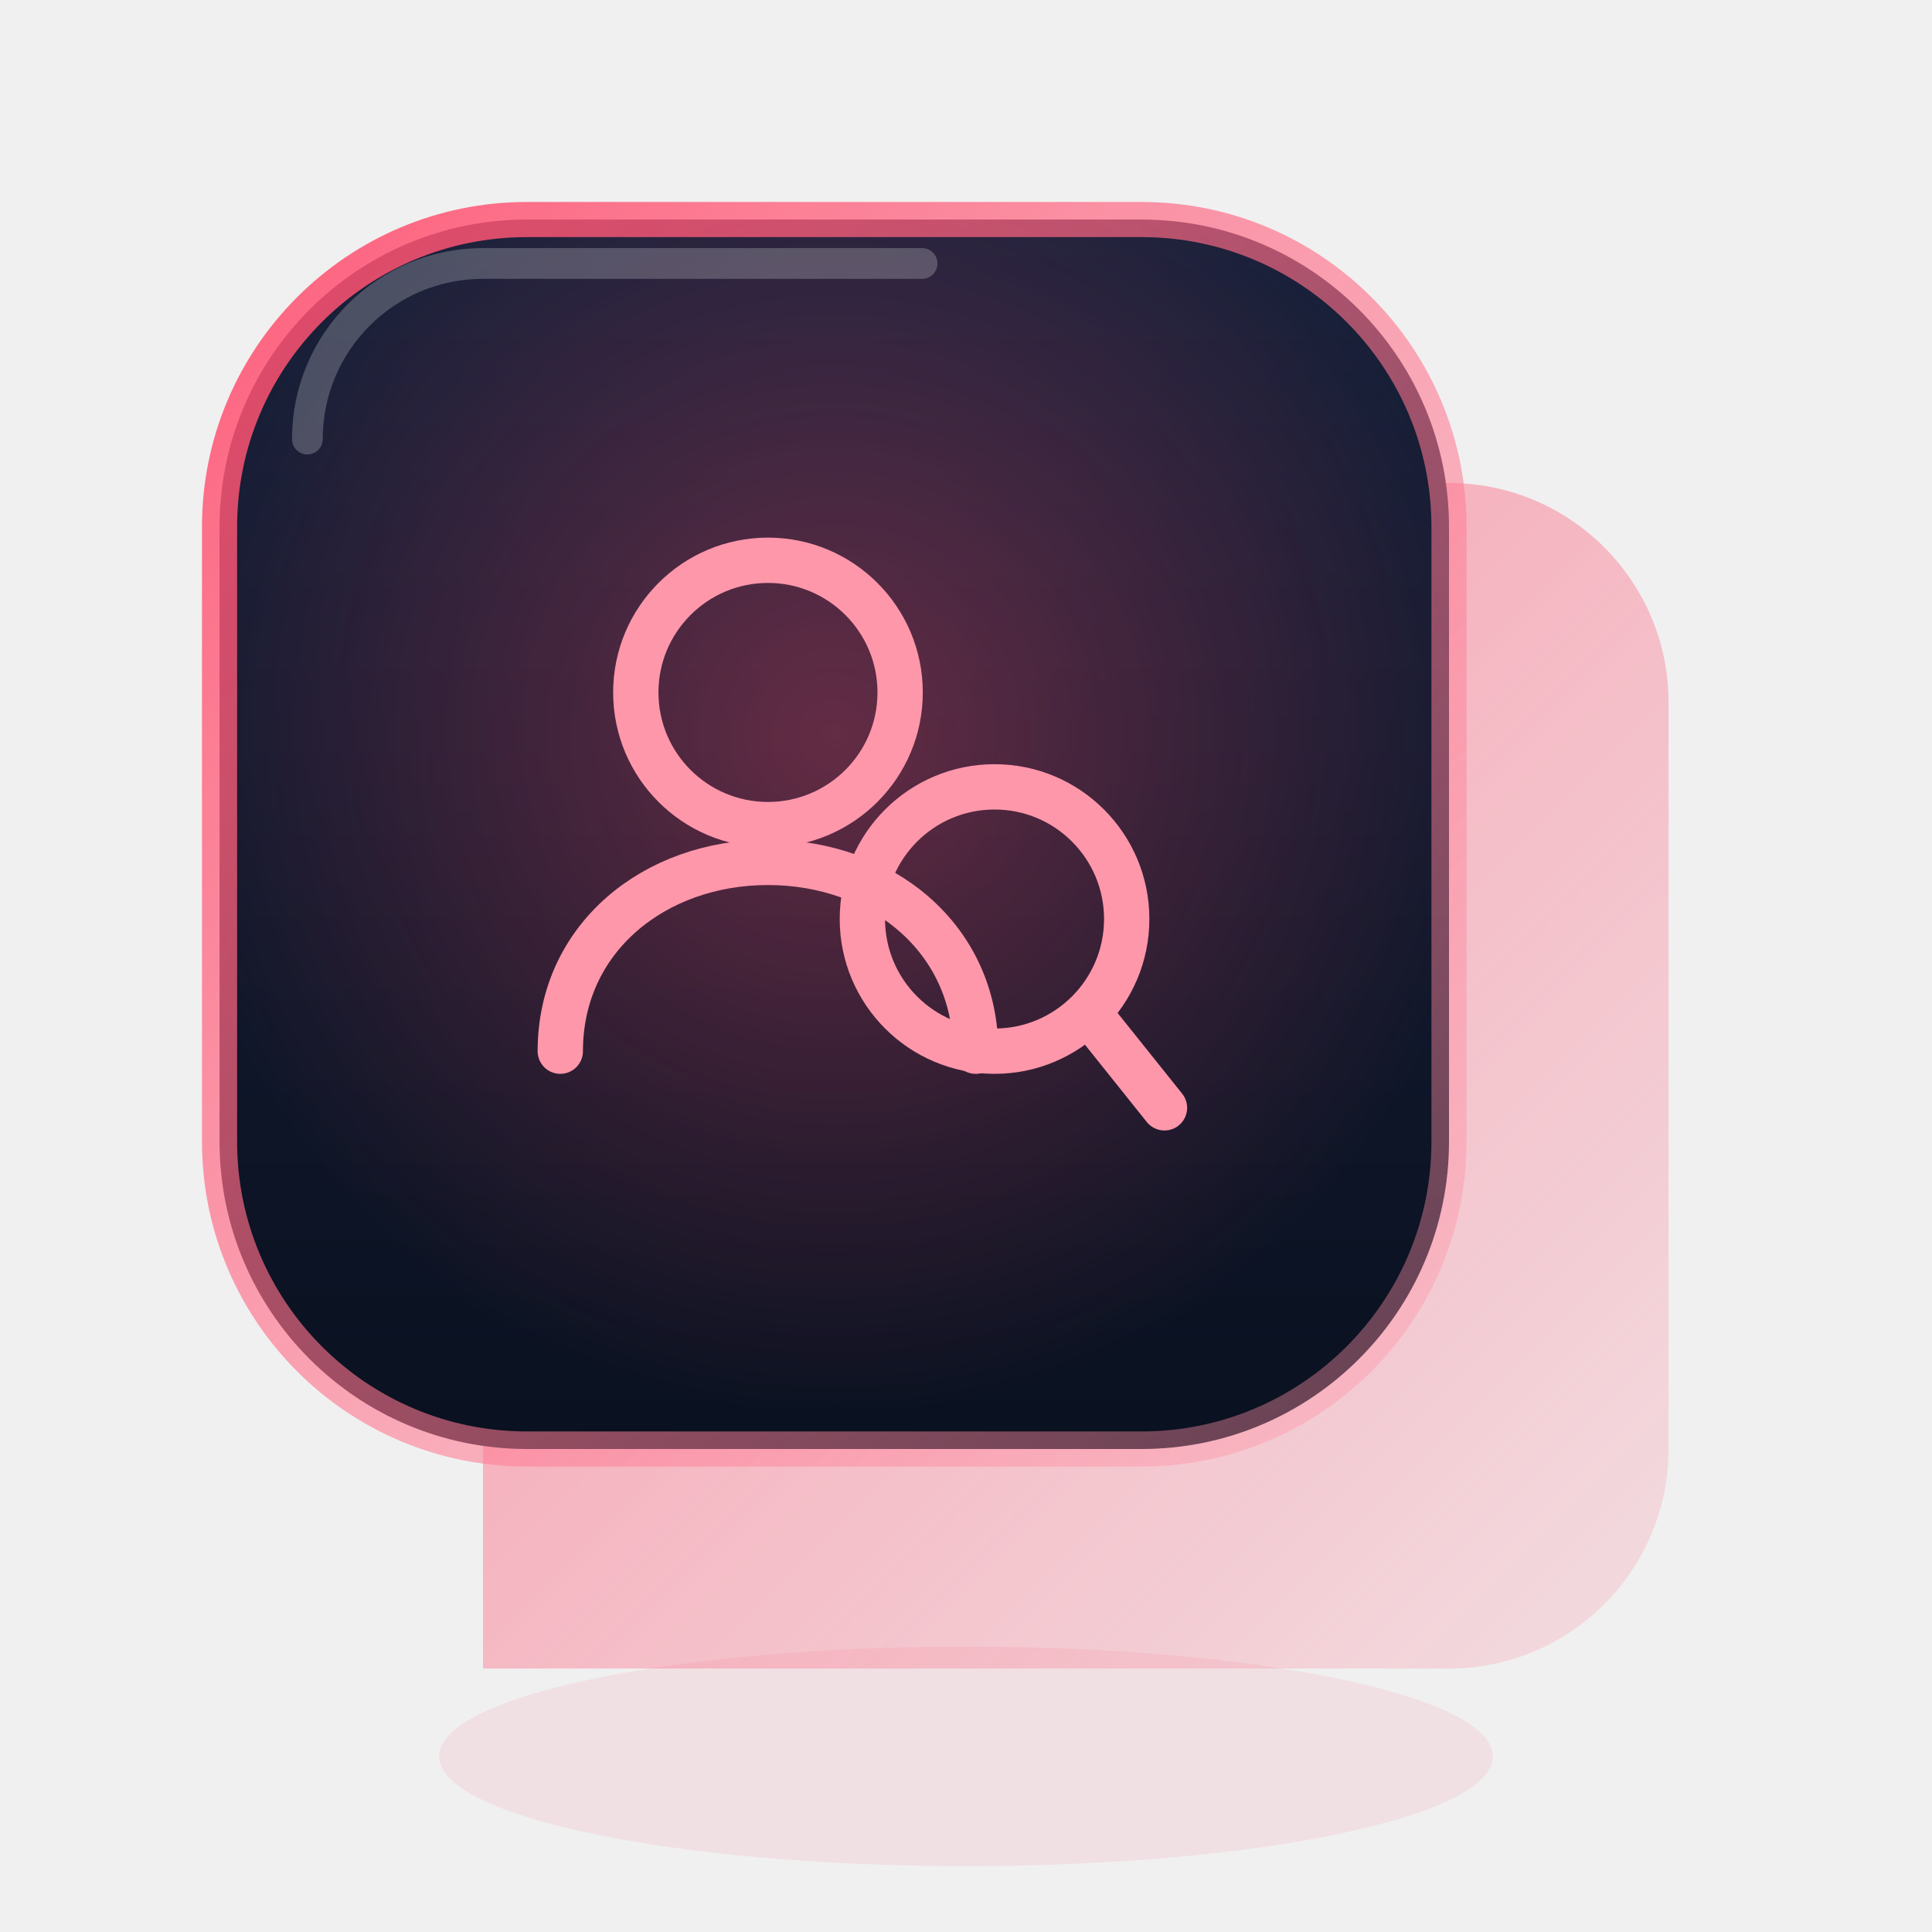
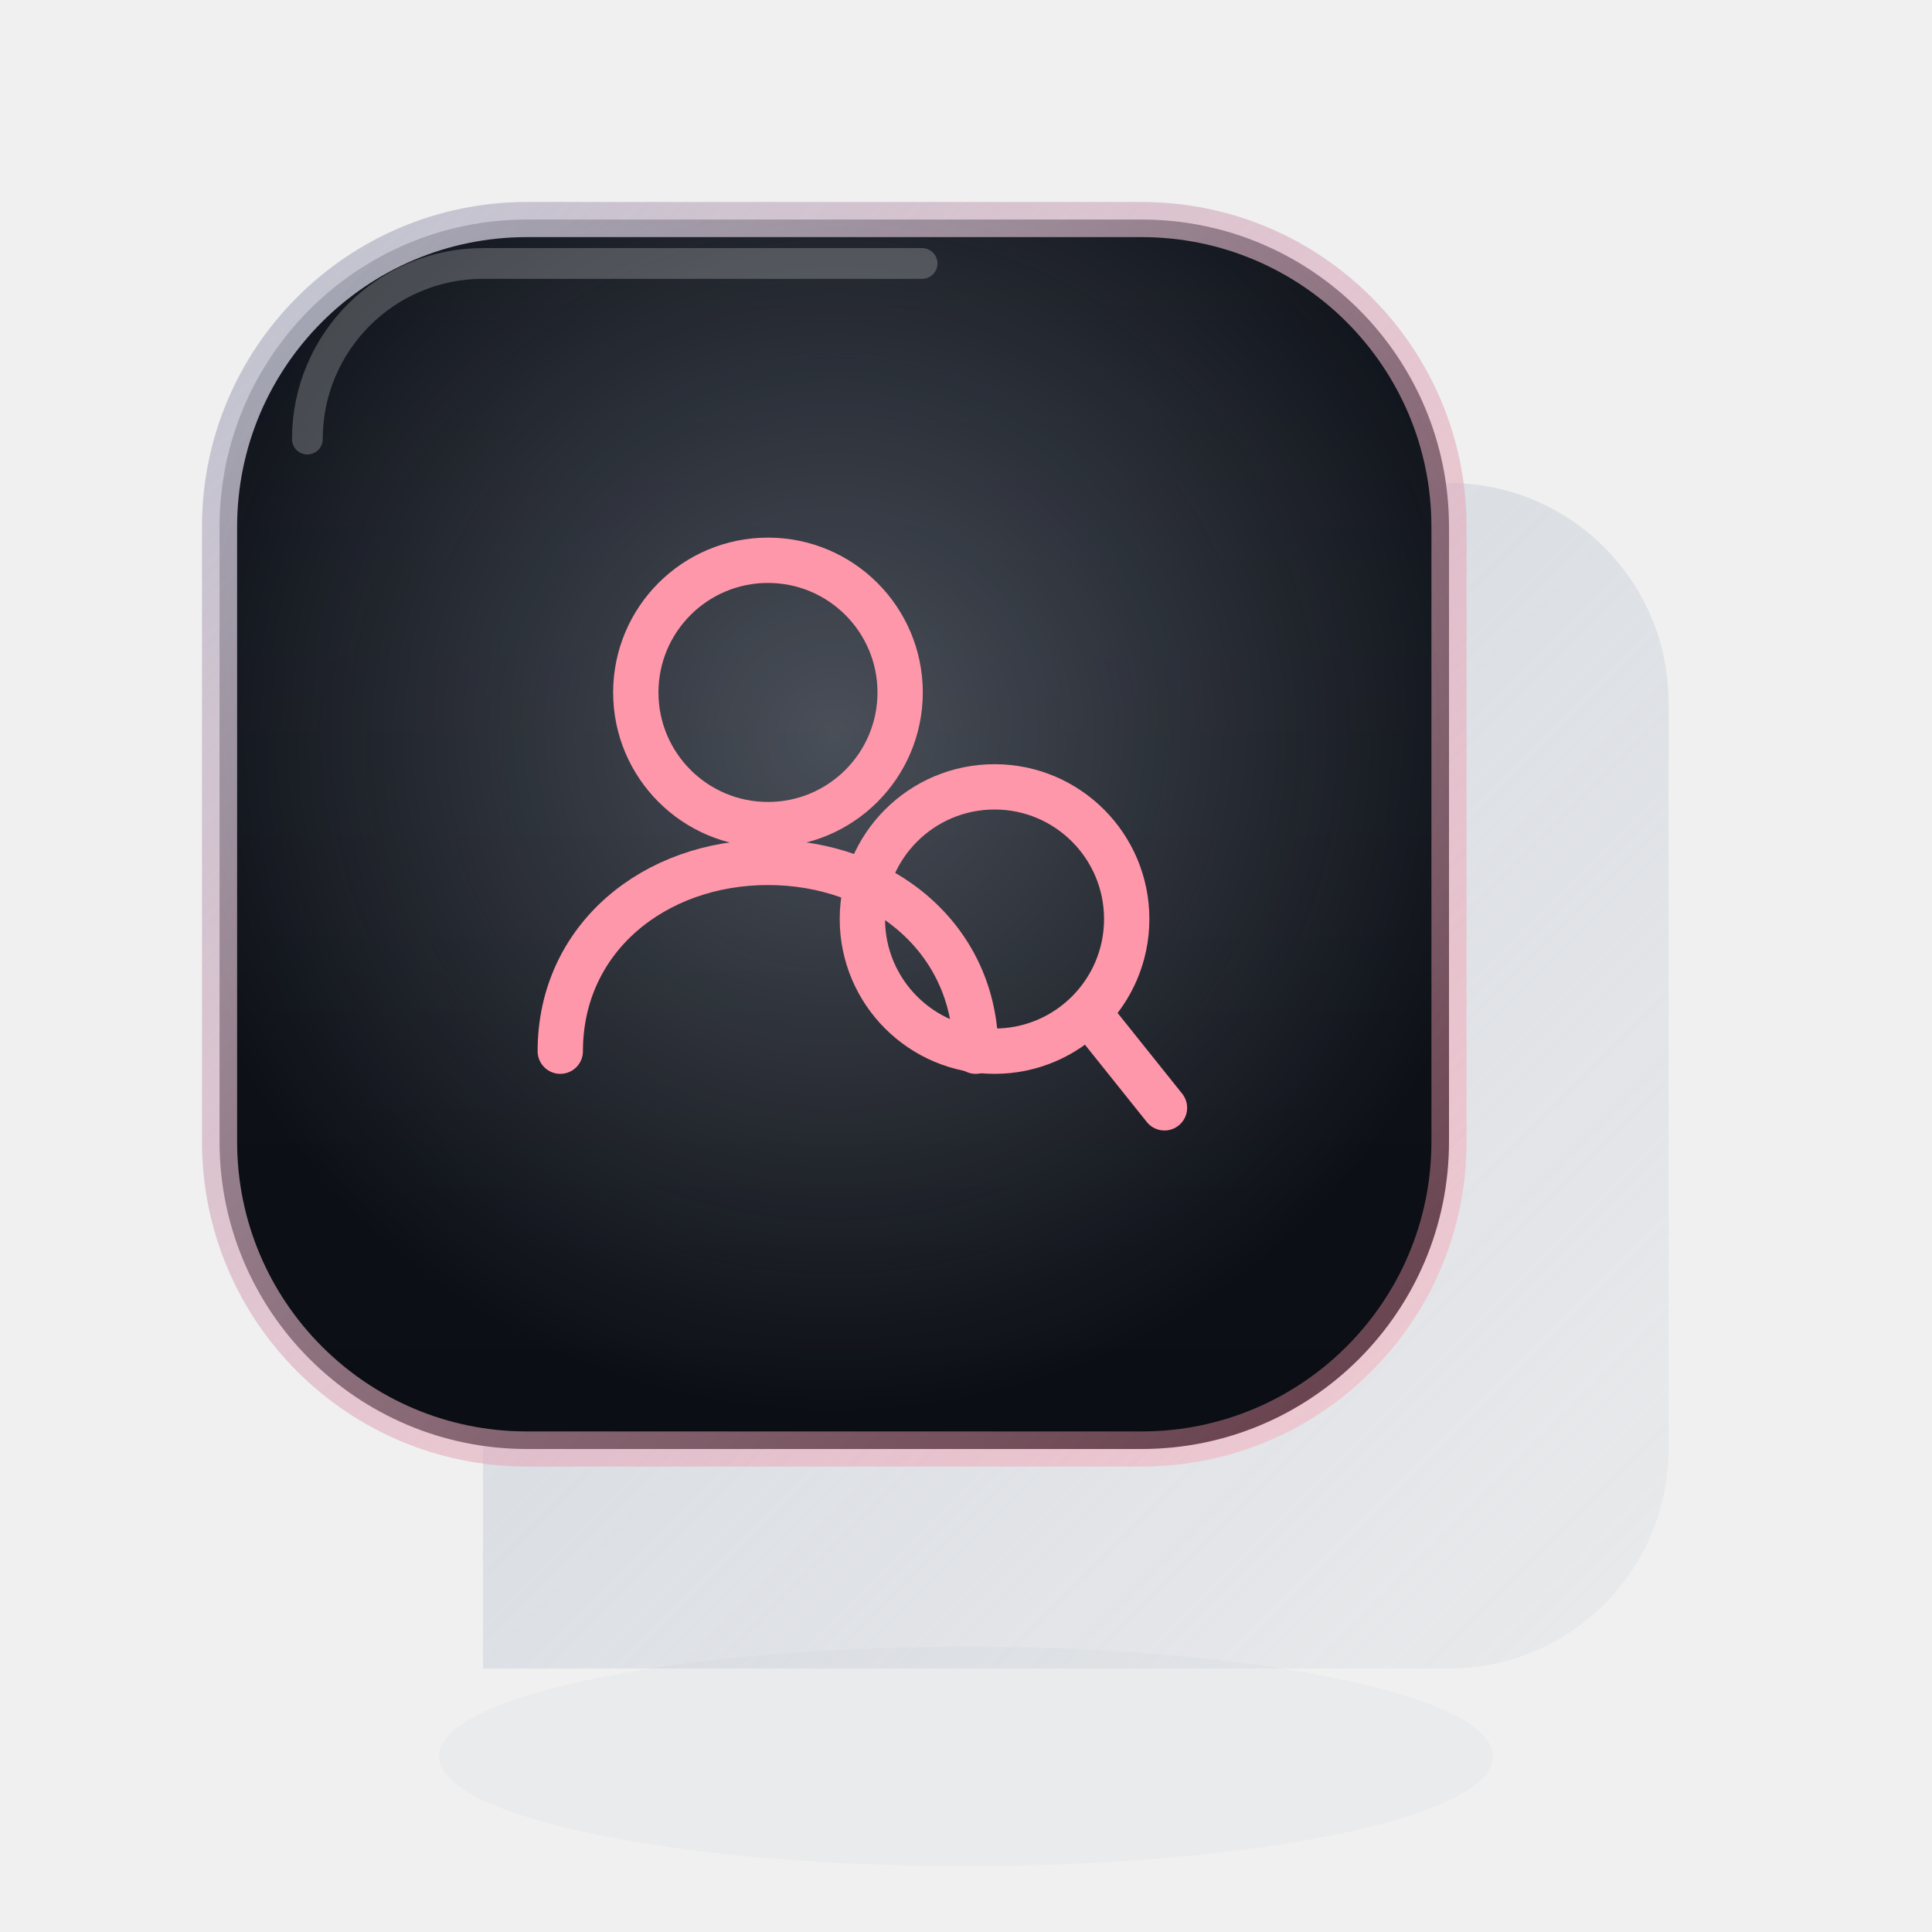
<svg xmlns="http://www.w3.org/2000/svg" viewBox="0 0 88 88" width="88" height="88" role="img" aria-label="Product 9 icon">
  <defs>
    <linearGradient id="f9" x1="0" y1="0" x2="0" y2="1">
-       <stop offset="0%" stop-color="#16203a" />
-       <stop offset="100%" stop-color="#0a1120" />
+       <stop offset="0%" stop-color="#11151d" />
+       <stop offset="100%" stop-color="#0b0e14" />
    </linearGradient>
    <linearGradient id="e9" x1="0" y1="0" x2="1" y2="1">
-       <stop offset="0%" stop-color="#ff4d6d" stop-opacity="0.55" />
-       <stop offset="100%" stop-color="#ff4d6d" stop-opacity="0.12" />
+       <stop offset="0%" stop-color="#b7c0ce" stop-opacity="0.55" />
+       <stop offset="100%" stop-color="#b7c0ce" stop-opacity="0.12" />
    </linearGradient>
    <linearGradient id="s9" x1="0" y1="0" x2="1" y2="1">
-       <stop offset="0%" stop-color="#ff4d6d" stop-opacity="0.9" />
+       <stop offset="0%" stop-color="#b7c0ce" stop-opacity="0.9" />
      <stop offset="100%" stop-color="#ff97ab" stop-opacity="0.35" />
    </linearGradient>
    <radialGradient id="g9" cx="50%" cy="42%" r="55%">
-       <stop offset="0%" stop-color="#ff4d6d" stop-opacity="0.35" />
-       <stop offset="100%" stop-color="#ff4d6d" stop-opacity="0" />
+       <stop offset="0%" stop-color="#b7c0ce" stop-opacity="0.35" />
+       <stop offset="100%" stop-color="#b7c0ce" stop-opacity="0" />
    </radialGradient>
  </defs>
-   <ellipse cx="44" cy="80" rx="24" ry="5" fill="#ff4d6d" opacity="0.10">
+   <ellipse cx="44" cy="80" rx="24" ry="5" fill="#b7c0ce" opacity="0.10">
    <animate attributeName="rx" values="24;20;24" dur="5s" repeatCount="indefinite" />
    <animate attributeName="opacity" values="0.10;0.05;0.10" dur="5s" repeatCount="indefinite" />
  </ellipse>
  <g>
    <animateTransform attributeName="transform" type="translate" values="0 0; 0 -4; 0 0" dur="5s" repeatCount="indefinite" calcMode="spline" keySplines="0.4 0 0.6 1; 0.4 0 0.6 1" keyTimes="0;0.5;1" />
    <path d="M22 22h44a10 10 0 0 1 10 10v34a10 10 0 0 1-10 10H22z" fill="url(#e9)" />
    <rect x="10" y="10" width="56" height="56" rx="14" fill="url(#f9)" stroke="url(#s9)" stroke-width="1.6" />
    <rect x="10" y="10" width="56" height="56" rx="14" fill="url(#g9)" />
    <g transform="translate(-2,-2) scale(0.86) translate(6,6)" fill="none" stroke="#ff97ab" stroke-width="2.4" stroke-linecap="round" stroke-linejoin="round">
      <circle cx="37" cy="33" r="7" />
      <path d="M26 52c0-6 5-10 11-10s11 4 11 10" />
      <circle cx="49" cy="45" r="7" />
      <path d="M54 50l4 5" />
    </g>
    <path d="M14 20a8 8 0 0 1 8-8h20" fill="none" stroke="#ffffff" stroke-opacity="0.22" stroke-width="1.4" stroke-linecap="round" />
  </g>
</svg>
